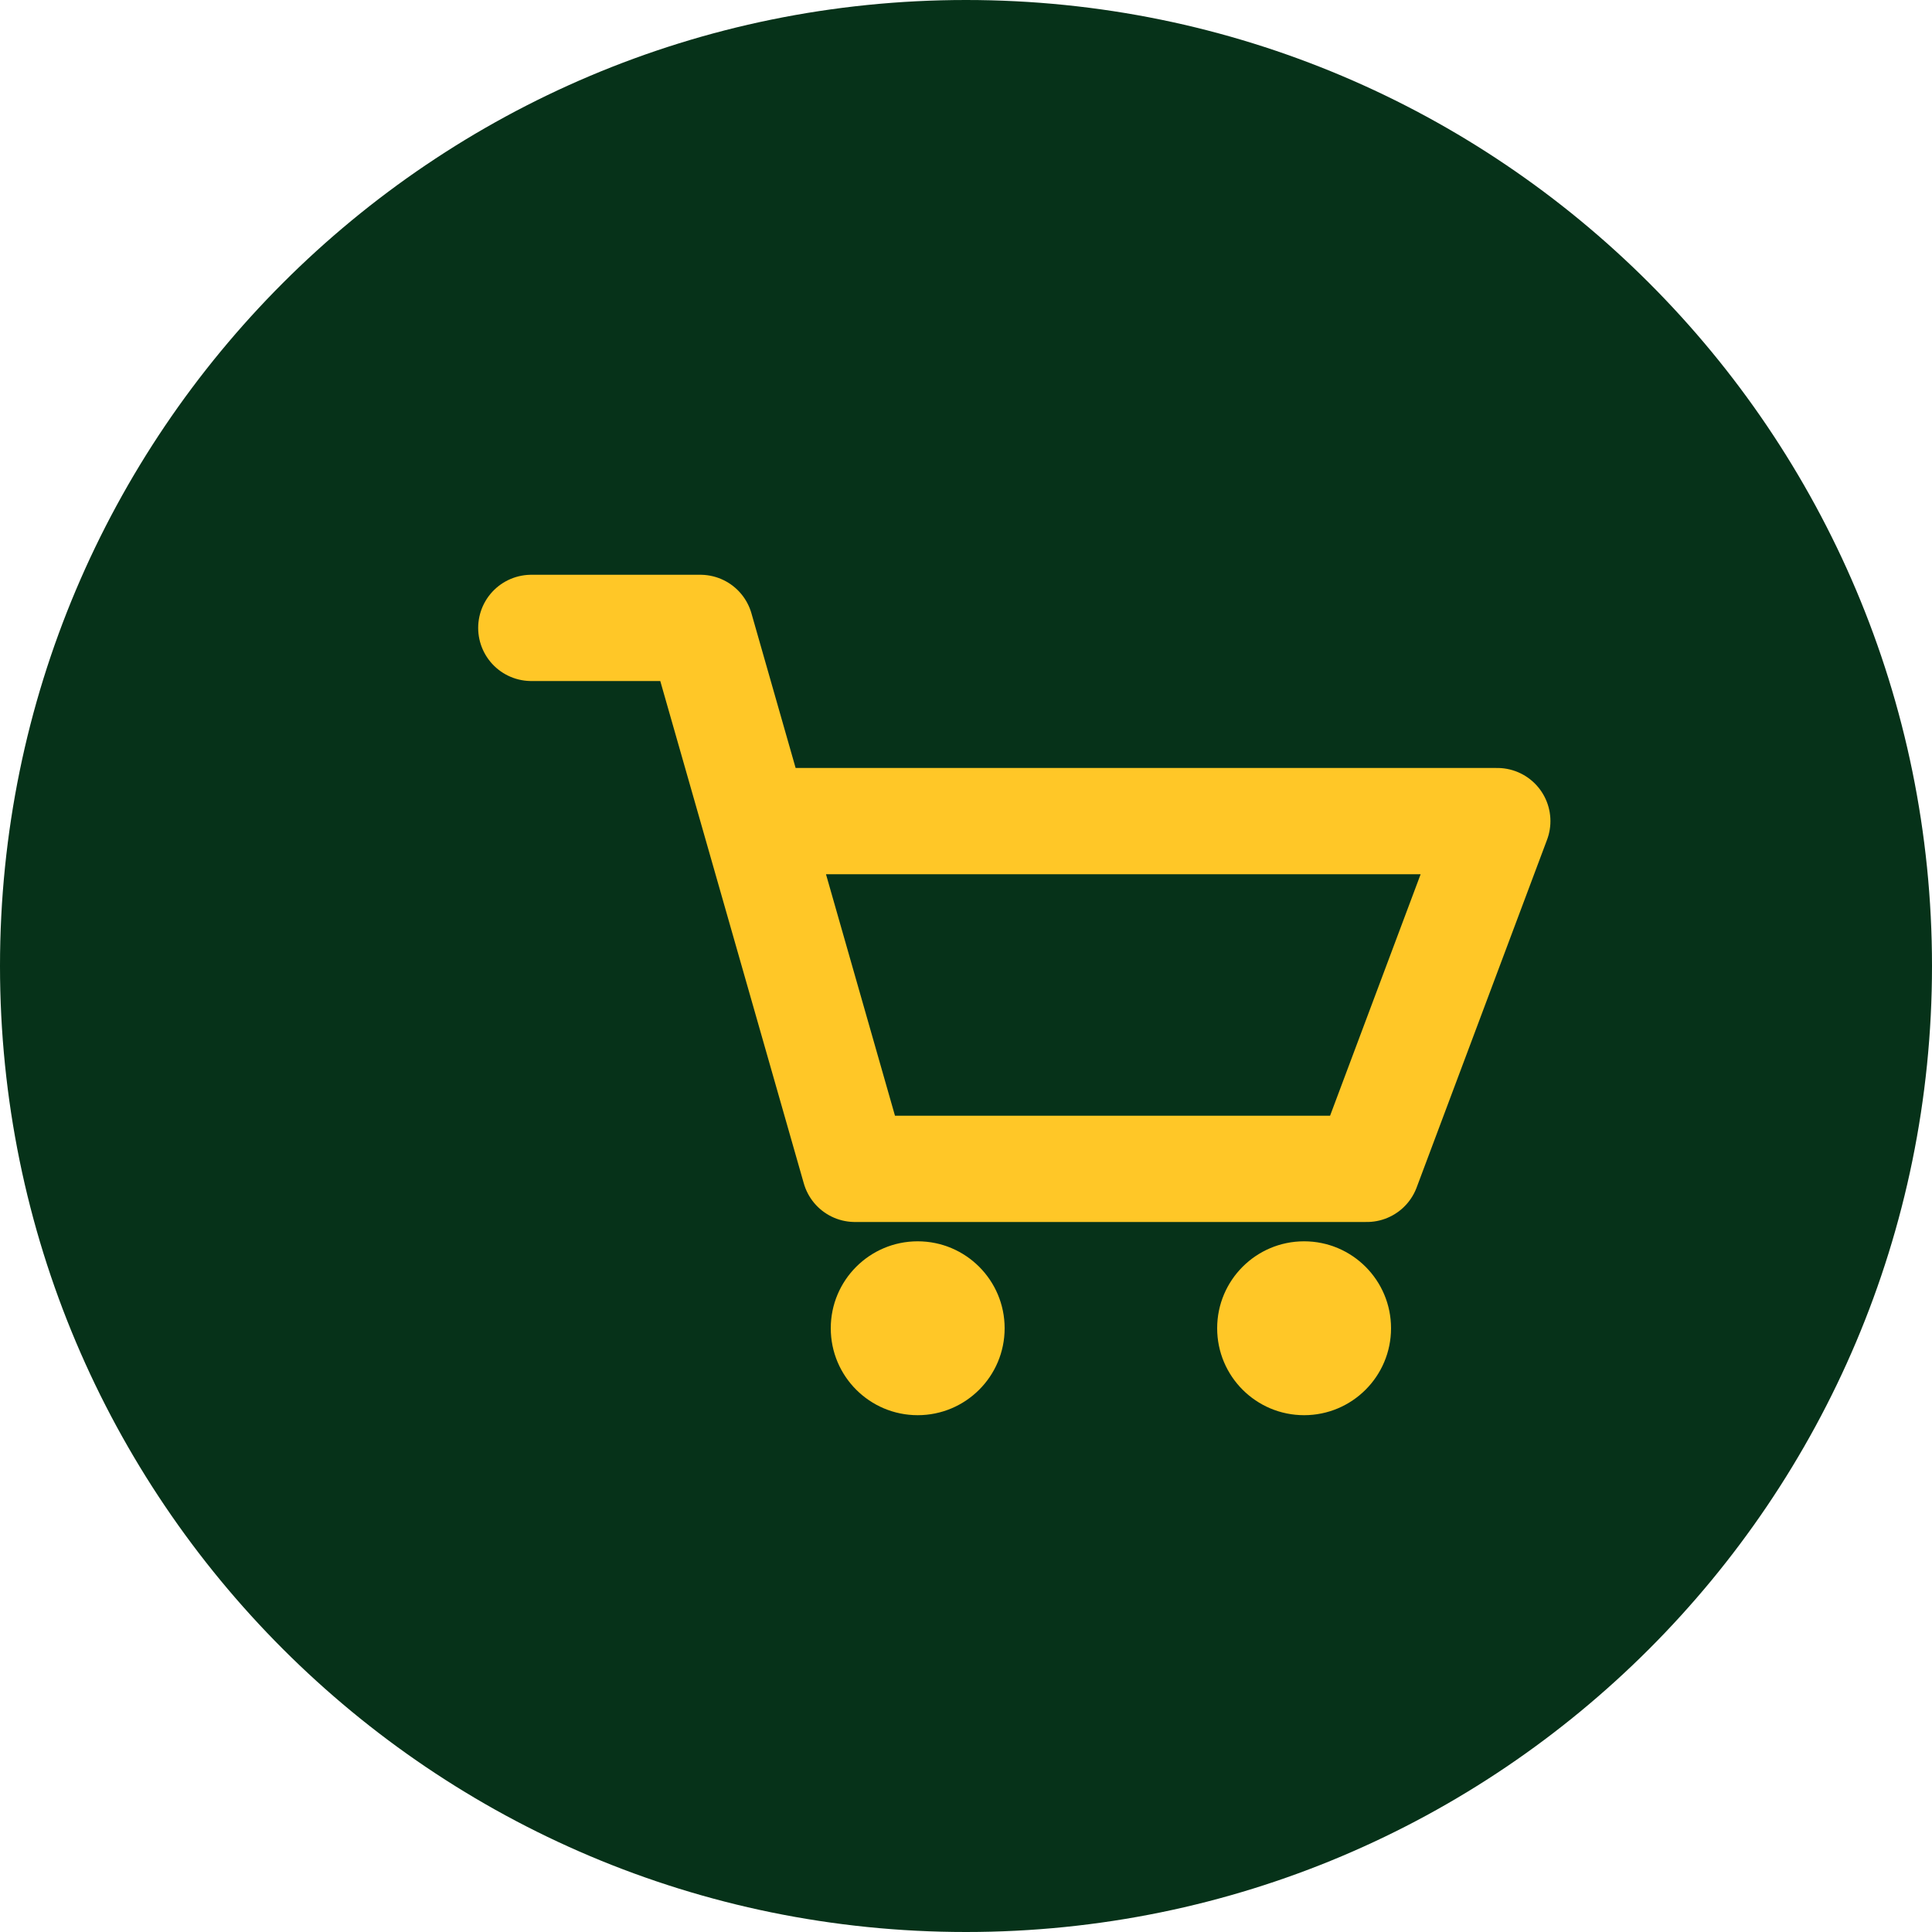
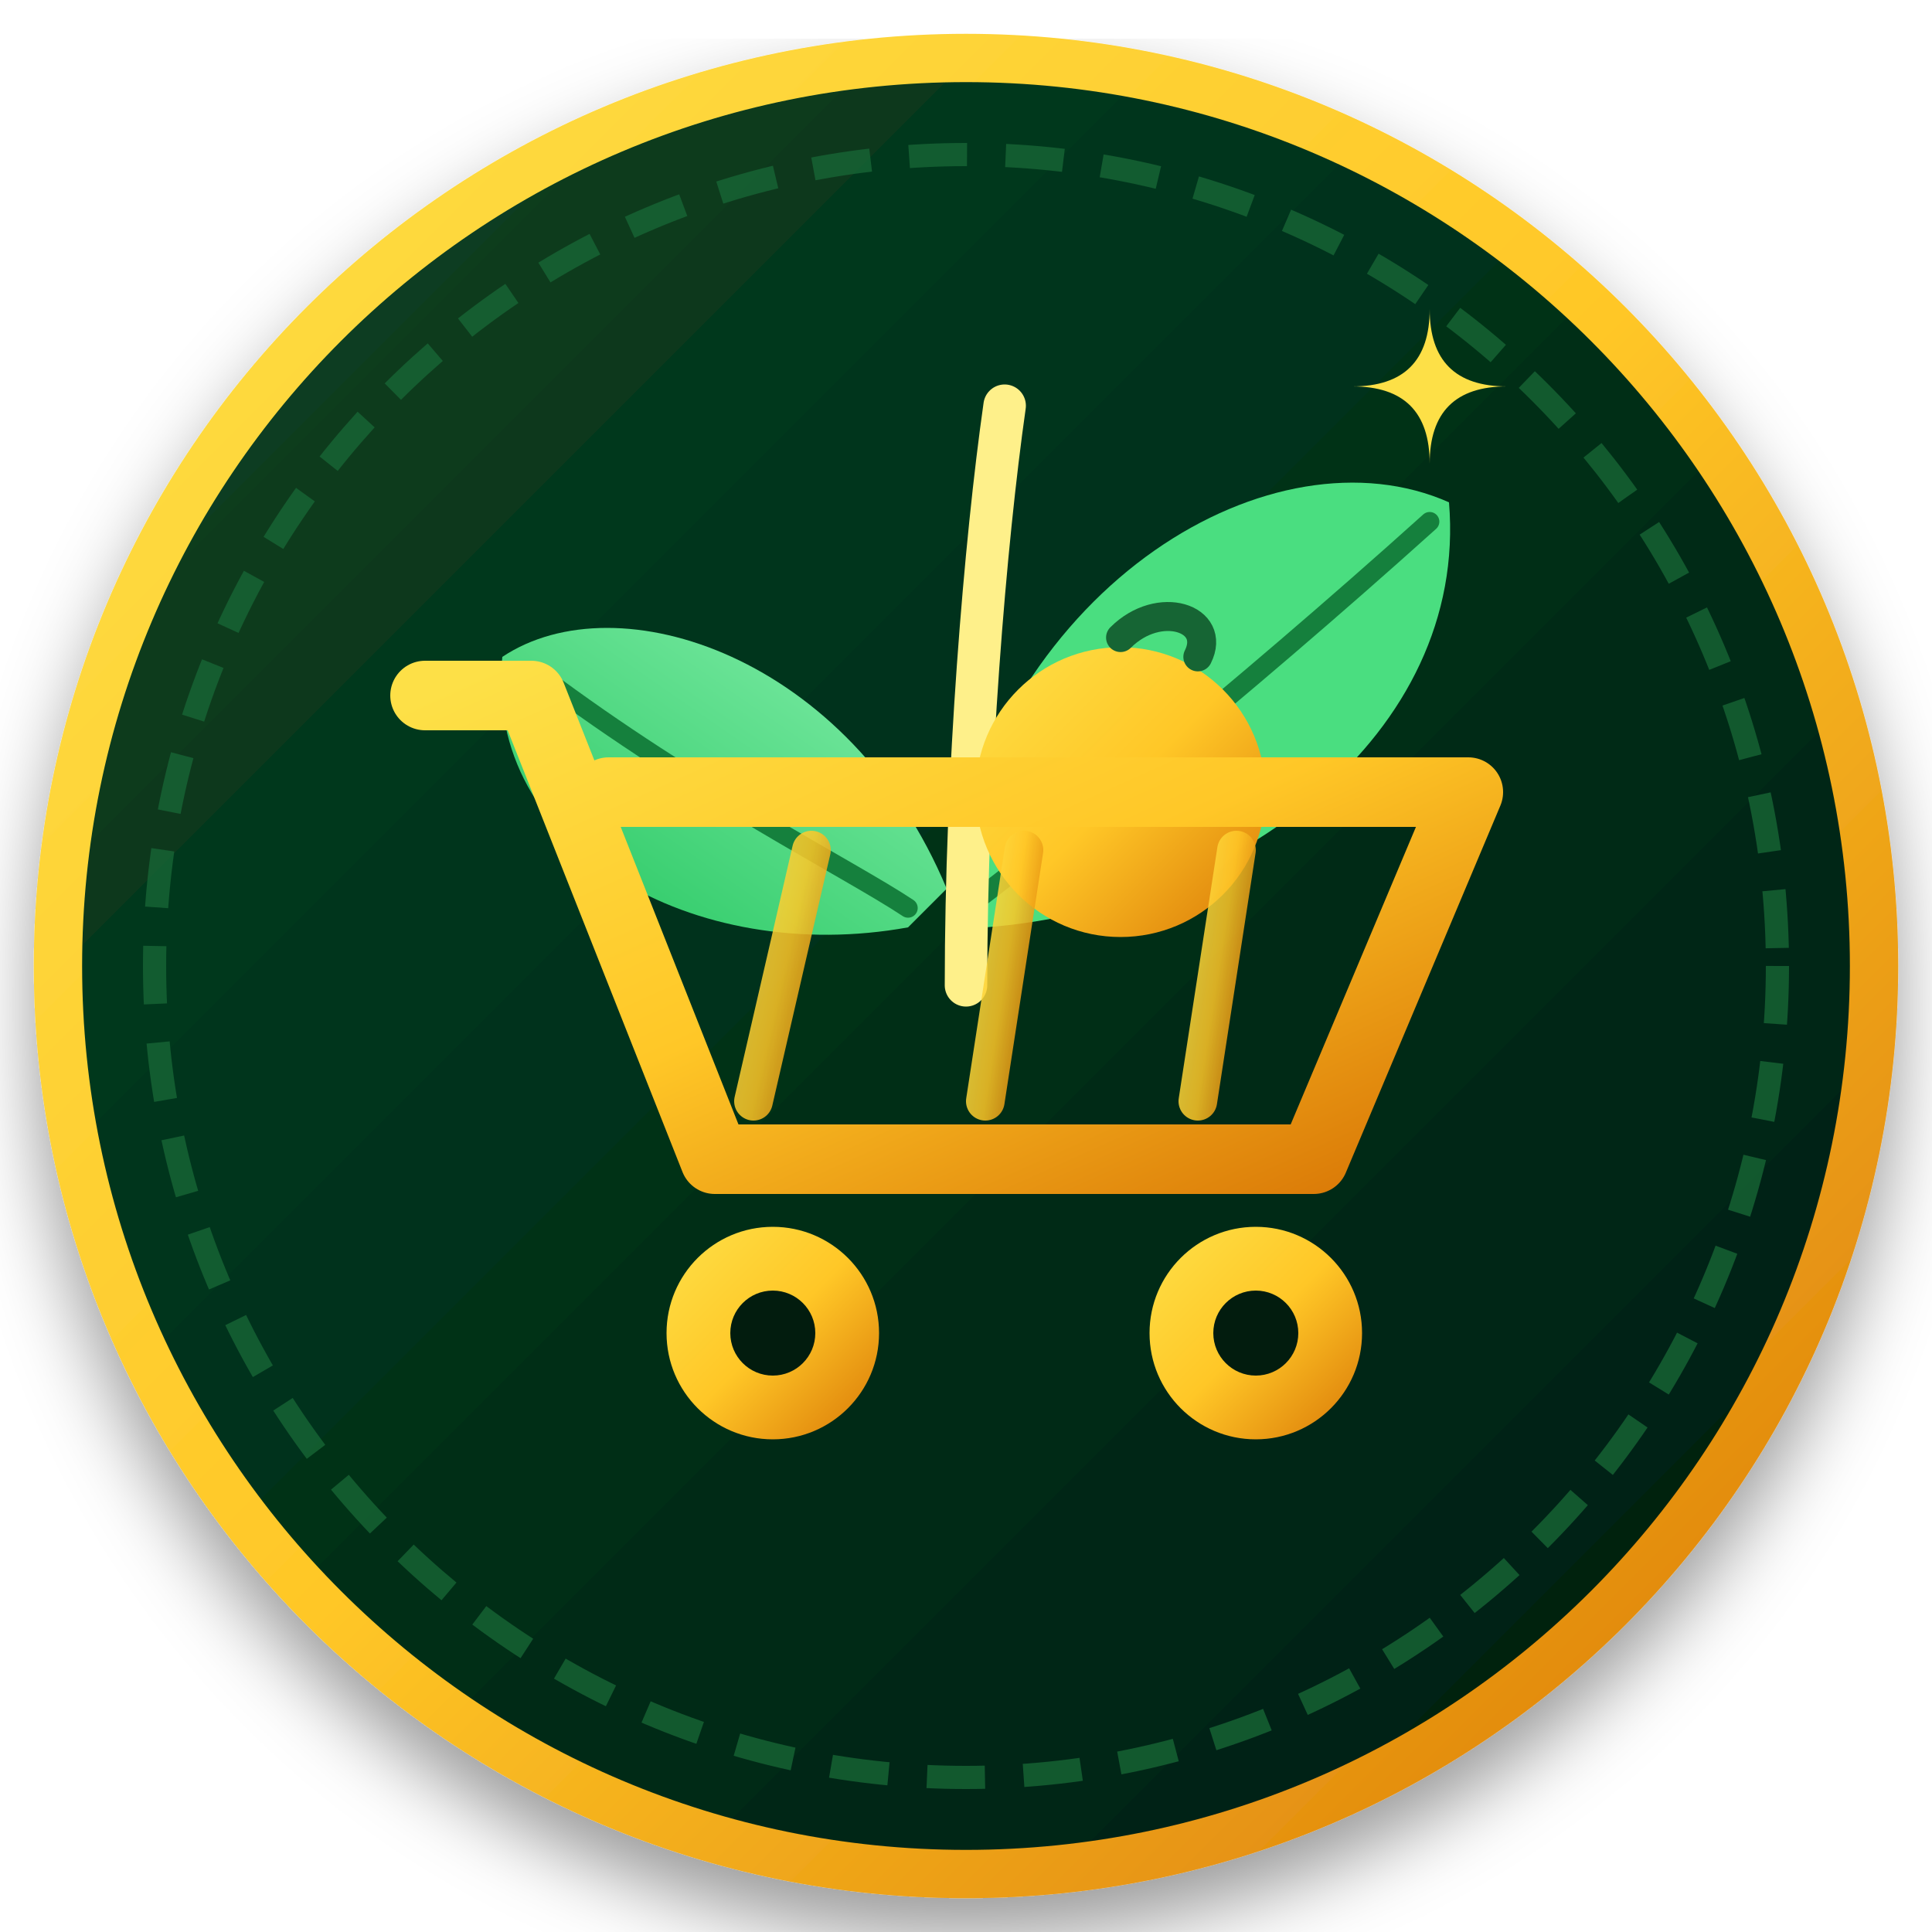
- <svg xmlns="http://www.w3.org/2000/svg" viewBox="0 0 40 40" fill="none">
-   <rect width="40" height="40" rx="20" fill="#063219" />
-   <path d="M11 13h3.5l3.2 11.2h10.6l2.7-7.2H16.2" stroke="#FFC727" stroke-width="2.2" stroke-linecap="round" stroke-linejoin="round" />
-   <circle cx="19" cy="27.5" r="1.8" fill="#FFC727" />
-   <circle cx="27" cy="27.5" r="1.8" fill="#FFC727" />
+ <svg xmlns="http://www.w3.org/2000/svg" viewBox="0 0 100 100" fill="none">
+   <defs>
+     <linearGradient id="badgeBg" x1="0%" y1="0%" x2="100%" y2="100%">
+       <stop offset="0%" stop-color="#084223" />
+       <stop offset="100%" stop-color="#021c0e" />
+     </linearGradient>
+     <linearGradient id="leafGrad" x1="0%" y1="100%" x2="100%" y2="0%">
+       <stop offset="0%" stop-color="#22C55E" />
+       <stop offset="100%" stop-color="#86EFAC" />
+     </linearGradient>
+     <linearGradient id="goldGrad" x1="0%" y1="0%" x2="100%" y2="100%">
+       <stop offset="0%" stop-color="#FDE047" />
+       <stop offset="50%" stop-color="#FFC727" />
+       <stop offset="100%" stop-color="#D97706" />
+     </linearGradient>
+     <filter id="softGlow" x="-20%" y="-20%" width="140%" height="140%">
+       <feDropShadow dx="0" dy="2" stdDeviation="2" flood-color="#000000" flood-opacity="0.4" />
+     </filter>
+   </defs>
+   <circle cx="50" cy="50" r="47" stroke="url(#goldGrad)" stroke-width="2.5" fill="url(#badgeBg)" filter="url(#softGlow)" />
+   <circle cx="50" cy="50" r="42" stroke="#166534" stroke-width="1.2" stroke-dasharray="3 2" opacity="0.8" />
+   <path d="M49 46 C44 34, 32 30, 26 34 C25 44, 36 50, 47 48" fill="url(#leafGrad)" />
+   <path d="M28 35 C36 41, 44 45, 47 47" stroke="#15803D" stroke-width="1" stroke-linecap="round" />
+   <path d="M49 46 C52 30, 66 22, 75 26 C76 38, 64 47, 51 48" fill="#4ADE80" />
+   <path d="M74 27 C64 36, 54 44, 50 47" stroke="#15803D" stroke-width="1" stroke-linecap="round" />
+   <path d="M50 51 C50 40, 51 28, 52 21" stroke="#FEF08A" stroke-width="2.2" stroke-linecap="round" />
+   <circle cx="58" cy="41" r="7.5" fill="url(#goldGrad)" />
+   <path d="M58 33 C60 31, 63 32, 62 34" stroke="#166534" stroke-width="1.5" stroke-linecap="round" />
+   <path d="M22 36 L27.5 36 L37 60 L68 60 L76 41 L31.5 41" stroke="url(#goldGrad)" stroke-width="3.6" stroke-linecap="round" stroke-linejoin="round" fill="none" />
+   <line x1="42" y1="44" x2="39" y2="57" stroke="url(#goldGrad)" stroke-width="2" stroke-linecap="round" opacity="0.85" />
+   <line x1="53" y1="44" x2="51" y2="57" stroke="url(#goldGrad)" stroke-width="2" stroke-linecap="round" opacity="0.85" />
+   <line x1="64" y1="44" x2="62" y2="57" stroke="url(#goldGrad)" stroke-width="2" stroke-linecap="round" opacity="0.85" />
+   <circle cx="40" cy="69" r="5.5" fill="url(#goldGrad)" />
+   <circle cx="40" cy="69" r="2.2" fill="#021c0e" />
+   <circle cx="65" cy="69" r="5.5" fill="url(#goldGrad)" />
+   <circle cx="65" cy="69" r="2.2" fill="#021c0e" />
+   <path d="M74 16 Q74 20 78 20 Q74 20 74 24 Q74 20 70 20 Q74 20 74 16 Z" fill="#FDE047" />
</svg>
